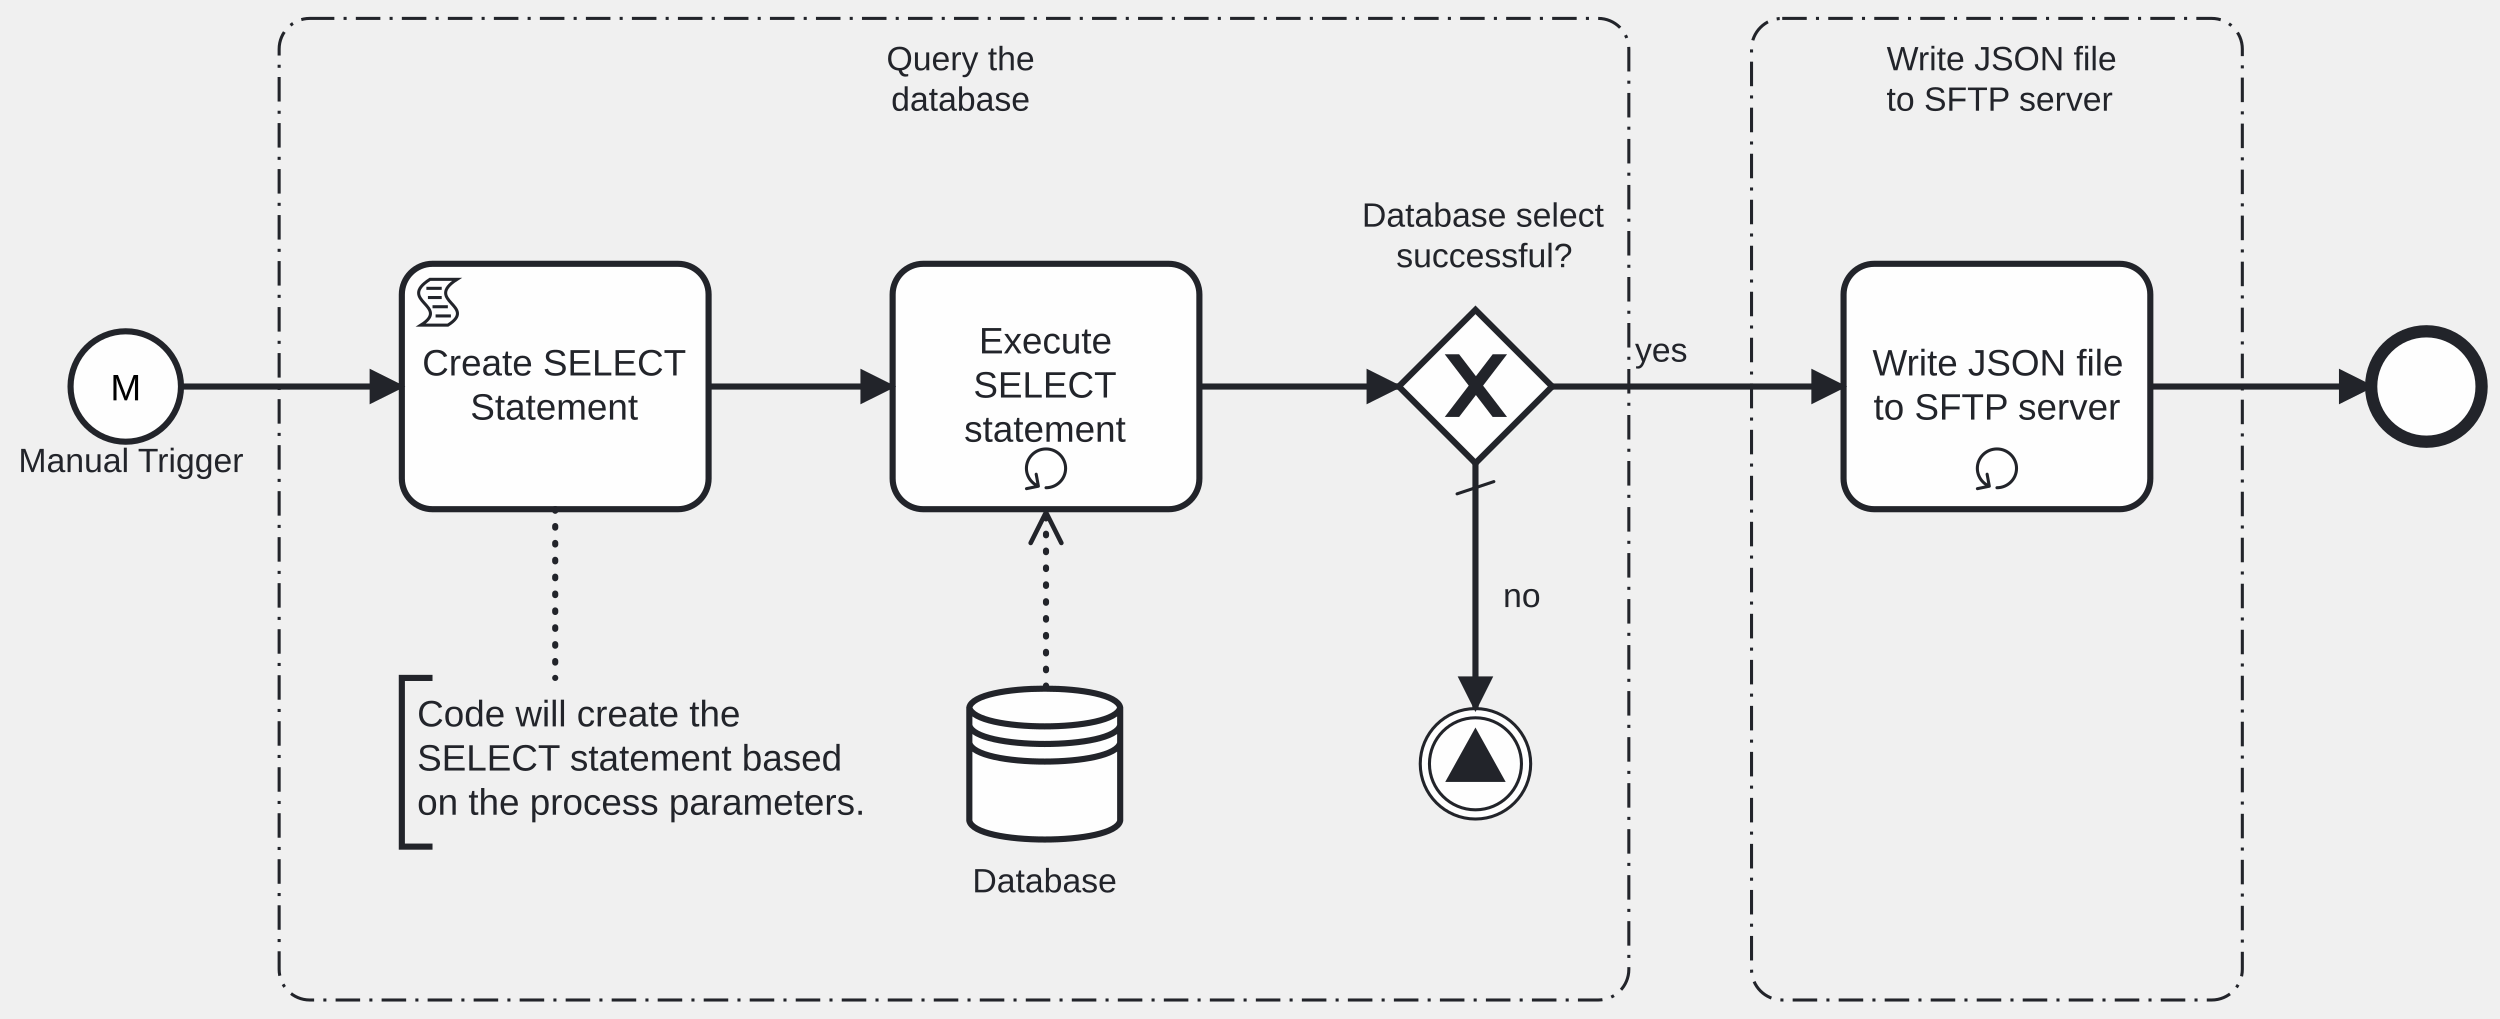
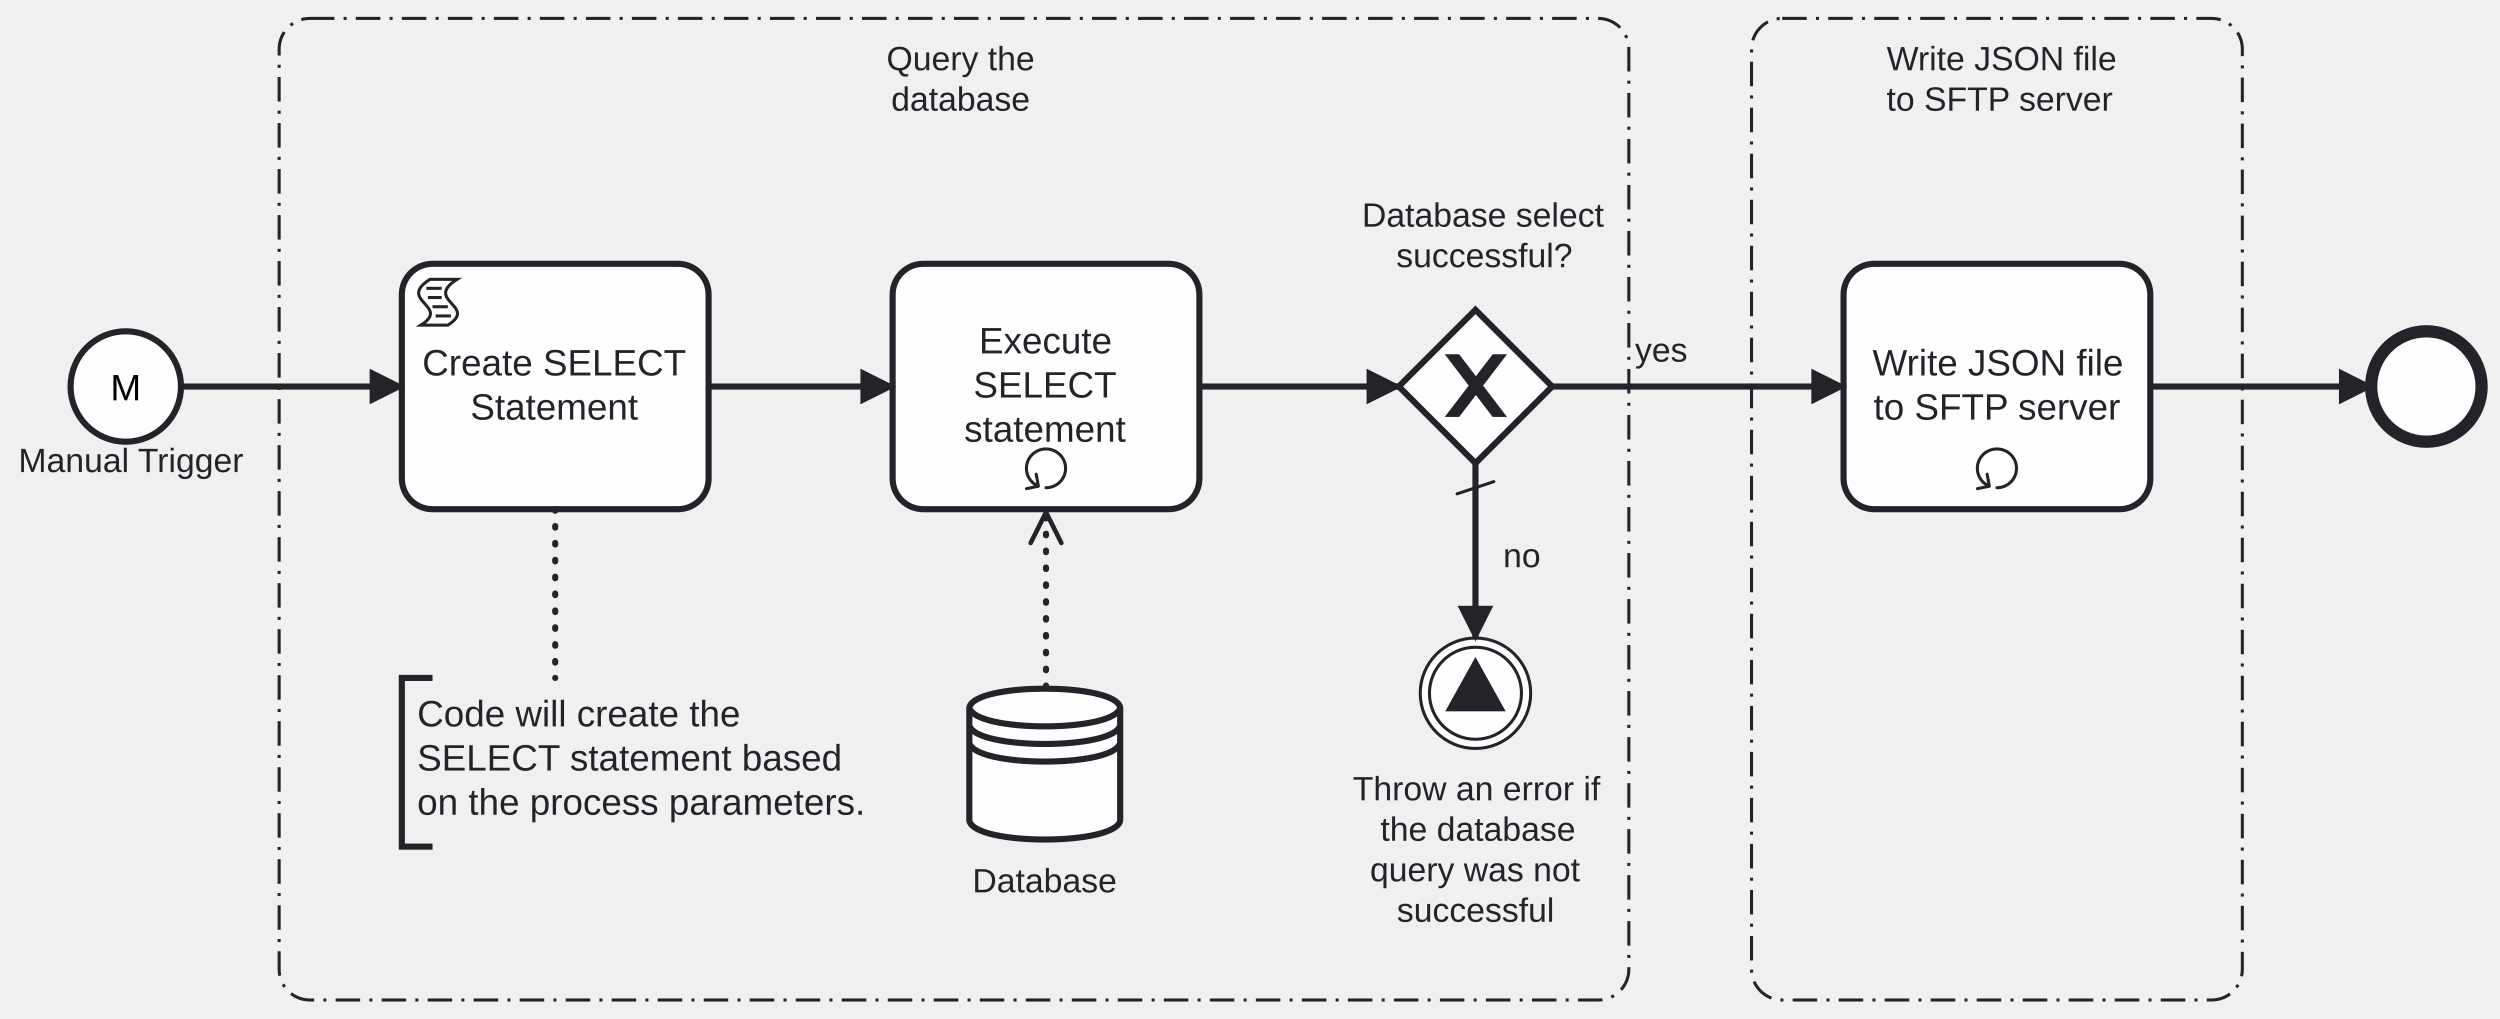
<svg xmlns="http://www.w3.org/2000/svg" width="815" height="332" viewBox="349 74 815 332" version="1.1">
  <defs>
-     <marker id="sequenceflow-end-_FFFFFF-hsl_225_10_15_-9g30uyvrdd671wf5qjwtxs1dv" viewBox="0 0 20 20" refX="11" refY="10" markerWidth="10" markerHeight="10" orient="auto">
+     <marker id="sequenceflow-end-_FFFFFF-hsl_225_10_15_-ary89dtjh83zci206u1e6dxr2" viewBox="0 0 20 20" refX="11" refY="10" markerWidth="10" markerHeight="10" orient="auto">
      <path d="M 1 5 L 11 10 L 1 15 Z" style="fill: rgb(34, 36, 42); stroke-width: 1px; stroke-linecap: round; stroke-dasharray: 10000, 1; stroke: rgb(34, 36, 42);" />
    </marker>
-     <marker id="association-end-_FFFFFF-hsl_225_10_15_-9g30uyvrdd671wf5qjwtxs1dv" viewBox="0 0 20 20" refX="12" refY="10" markerWidth="10" markerHeight="10" orient="auto">
+     <marker id="association-end-_FFFFFF-hsl_225_10_15_-ary89dtjh83zci206u1e6dxr2" viewBox="0 0 20 20" refX="12" refY="10" markerWidth="10" markerHeight="10" orient="auto">
      <path d="M 1 5 L 11 10 L 1 15" style="fill: none; stroke-width: 1.5px; stroke-linecap: round; stroke-dasharray: 10000, 1; stroke: rgb(34, 36, 42);" />
    </marker>
-     <marker id="conditional-default-flow-marker-_FFFFFF-hsl_225_10_15_-9g30uyvrdd671wf5qjwtxs1dv" viewBox="0 0 20 20" refX="0" refY="10" markerWidth="10" markerHeight="10" orient="auto">
+     <marker id="conditional-default-flow-marker-_FFFFFF-hsl_225_10_15_-ary89dtjh83zci206u1e6dxr2" viewBox="0 0 20 20" refX="0" refY="10" markerWidth="10" markerHeight="10" orient="auto">
      <path d="M 6 4 L 10 16" style="fill: rgb(34, 36, 42); stroke-width: 1px; stroke-linecap: round; stroke-dasharray: 10000, 1; stroke: rgb(34, 36, 42);" />
    </marker>
  </defs>
  <g class="djs-group">
    <g class="djs-element djs-shape" data-element-id="Activity_1241p78" transform="matrix(1 0 0 1 950 160)" style="display: block;">
      <g class="djs-visual">
        <rect x="0" y="0" width="100" height="80" rx="10" ry="10" style="stroke: rgb(34, 36, 42); stroke-width: 2px; fill: rgb(255, 255, 255); fill-opacity: 0.95;" />
        <text lineHeight="1.2" class="djs-label" style="font-family: Arial, sans-serif; font-size: 12px; font-weight: normal; fill: rgb(34, 36, 42);">
          <tspan x="9.441" y="36.4">Write JSON file </tspan>
          <tspan x="9.765" y="50.8">to SFTP server</tspan>
        </text>
        <path d="m 50,73 c 3.527,0 6.386,-2.83 6.386,-6.321 0,-3.491 -2.859,-6.321 -6.386,-6.321 -3.527,0 -6.386,2.83 -6.386,6.321 0,1.745 0.715,3.326 1.87,4.469 0.578,0.572 1.266,1.035 2.03,1.355 l -0.718,-3.91 m 0.718,3.91 -3.885,0.803" data-marker="loop" style="fill: rgb(255, 255, 255); stroke-width: 1px; stroke: rgb(34, 36, 42); stroke-linecap: round; stroke-miterlimit: 0.5;" />
      </g>
      <rect class="djs-hit djs-hit-all" x="0" y="0" width="100" height="80" style="fill: none; stroke-opacity: 0; stroke: white; stroke-width: 15px;" />
      <rect x="-6" y="-6" rx="3" width="112" height="92" class="djs-outline" style="fill: none;" />
    </g>
  </g>
  <g class="djs-group">
    <g class="djs-element djs-shape" data-element-id="Event_0bjpqh9" transform="matrix(1 0 0 1 1122 182)" style="display: block;">
      <g class="djs-visual">
        <circle cx="18" cy="18" r="18" style="stroke: rgb(34, 36, 42); stroke-width: 4px; fill: rgb(255, 255, 255); fill-opacity: 0.95;" />
      </g>
      <rect class="djs-hit djs-hit-all" x="0" y="0" width="36" height="36" style="fill: none; stroke-opacity: 0; stroke: white; stroke-width: 15px;" />
      <rect x="-6" y="-6" rx="3" width="48" height="48" class="djs-outline" style="fill: none;" />
    </g>
  </g>
  <g class="djs-group">
    <g class="djs-element djs-shape" data-element-id="Event_1yzc1et" transform="matrix(1 0 0 1 372 182)" style="display: block;">
      <g class="djs-visual">
        <circle cx="18" cy="18" r="18" style="stroke: rgb(34, 36, 42); stroke-width: 2px; fill: rgb(255, 255, 255); fill-opacity: 0.95;" />
        <text class="djs-label" style="font-family: Arial, sans-serif; font-size: 12px;">
          <tspan x="13" y="22.5">M</tspan>
        </text>
      </g>
      <rect class="djs-hit djs-hit-all" x="0" y="0" width="36" height="36" style="fill: none; stroke-opacity: 0; stroke: white; stroke-width: 15px;" />
      <rect x="-6" y="-6" rx="3" width="48" height="48" class="djs-outline" style="fill: none;" />
    </g>
  </g>
  <g class="djs-group">
    <g class="djs-element djs-shape" data-element-id="Event_1yzc1et_label" transform="matrix(1 0 0 1 355 218)" style="display: block;">
      <g class="djs-visual">
        <text lineHeight="1.2" class="djs-label" style="font-family: Arial, sans-serif; font-size: 11px; font-weight: normal; fill: rgb(34, 36, 42);">
          <tspan x="0" y="9.9">Manual Trigger</tspan>
        </text>
      </g>
      <rect class="djs-hit djs-hit-all" x="0" y="0" width="75" height="14" style="fill: none; stroke-opacity: 0; stroke: white; stroke-width: 15px;" />
      <rect x="-6" y="-6" rx="3" width="87" height="26" class="djs-outline" style="fill: none;" />
    </g>
  </g>
  <g class="djs-group">
    <g class="djs-element djs-shape" data-element-id="Gateway_0oknxbk" transform="matrix(1 0 0 1 805 175)" style="display: block;">
      <g class="djs-visual">
        <polygon points="25,0 50,25 25,50 0,25" style="stroke: rgb(34, 36, 42); stroke-width: 2px; fill: rgb(255, 255, 255); fill-opacity: 0.95;" />
        <path d="m 16,15 7.429,9.714 -7.429,9.714 3.429,0 5.714,-7.464 5.714,7.464 3.429,0 -7.429,-9.714 7.429,-9.714 -3.429,0 -5.714,7.464 -5.714,-7.464 -3.429,0 z" style="fill: rgb(34, 36, 42); stroke-width: 1px; stroke: rgb(34, 36, 42);" />
      </g>
      <rect class="djs-hit djs-hit-all" x="0" y="0" width="50" height="50" style="fill: none; stroke-opacity: 0; stroke: white; stroke-width: 15px;" />
      <rect x="-6" y="-6" rx="3" width="62" height="62" class="djs-outline" style="fill: none;" />
    </g>
  </g>
  <g class="djs-group">
    <g class="djs-element djs-shape" data-element-id="Gateway_0oknxbk_label" transform="matrix(1 0 0 1 793 138)" style="display: block;">
      <g class="djs-visual">
        <text lineHeight="1.2" class="djs-label" style="font-family: Arial, sans-serif; font-size: 11px; font-weight: normal; fill: rgb(34, 36, 42);">
          <tspan x="0" y="9.9">Database select </tspan>
          <tspan x="11.17" y="23.1">successful?</tspan>
        </text>
      </g>
      <rect class="djs-hit djs-hit-all" x="0" y="0" width="80" height="27" style="fill: none; stroke-opacity: 0; stroke: white; stroke-width: 15px;" />
      <rect x="-6" y="-6" rx="3" width="92" height="39" class="djs-outline" style="fill: none;" />
    </g>
  </g>
  <g class="djs-group">
    <g class="djs-element djs-shape" data-element-id="DataStoreReference_025d0m2" transform="matrix(1 0 0 1 665 298)" style="display: block;">
      <g class="djs-visual">
        <path d="m  0,6.65 l  0,36.885 c  1.639,8.197 47.541,8.197  49.18,0 l  0,-36.885 c -1.639,-8.197 -47.541,-8.197 -49.18,0c  1.639,8.197 47.541,8.197  49.18,0 m  -49.18,5.738c  1.639,8.197 47.541,8.197 49.18,0m  -49.18,5.738c  1.639,8.197 47.541,8.197  49.18,0" style="fill: rgb(255, 255, 255); stroke-width: 2px; stroke: rgb(34, 36, 42); fill-opacity: 0.95;" />
      </g>
      <rect class="djs-hit djs-hit-all" x="0" y="0" width="50" height="50" style="fill: none; stroke-opacity: 0; stroke: white; stroke-width: 15px;" />
      <rect x="-6" y="-6" rx="3" width="62" height="62" class="djs-outline" style="fill: none;" />
    </g>
  </g>
  <g class="djs-group">
    <g class="djs-element djs-shape" data-element-id="DataStoreReference_025d0m2_label" transform="matrix(1 0 0 1 666 355)" style="display: block;">
      <g class="djs-visual">
        <text lineHeight="1.2" class="djs-label" style="font-family: Arial, sans-serif; font-size: 11px; font-weight: normal; fill: rgb(34, 36, 42);">
          <tspan x="0" y="9.9">Database</tspan>
        </text>
      </g>
      <rect class="djs-hit djs-hit-all" x="0" y="0" width="48" height="14" style="fill: none; stroke-opacity: 0; stroke: white; stroke-width: 15px;" />
      <rect x="-6" y="-6" rx="3" width="60" height="26" class="djs-outline" style="fill: none;" />
    </g>
  </g>
  <g class="djs-group">
    <g class="djs-element djs-shape" data-element-id="Activity_0kmcx1a" transform="matrix(1 0 0 1 480 160)" style="display: block;">
      <g class="djs-visual">
        <rect x="0" y="0" width="100" height="80" rx="10" ry="10" style="stroke: rgb(34, 36, 42); stroke-width: 2px; fill: rgb(255, 255, 255); fill-opacity: 0.95;" />
        <text lineHeight="1.2" class="djs-label" style="font-family: Arial, sans-serif; font-size: 12px; font-weight: normal; fill: rgb(34, 36, 42);">
          <tspan x="6.648" y="36.4">Create SELECT </tspan>
          <tspan x="22.318" y="50.8">Statement</tspan>
        </text>
        <path d="m 15,20 c 9.967,-6.273 -8.001,-7.919 2.969,-14.938 l -8.803,0 c -10.97,7.019 6.998,8.665 -2.969,14.938 z m -7,-12 l 5,0 m -4.5,3 l 4.5,0 m -3,3 l 5,0m -4,3 l 5,0" style="fill: none; stroke-width: 1px; stroke: rgb(34, 36, 42);" />
      </g>
      <rect class="djs-hit djs-hit-all" x="0" y="0" width="100" height="80" style="fill: none; stroke-opacity: 0; stroke: white; stroke-width: 15px;" />
      <rect x="-6" y="-6" rx="3" width="112" height="92" class="djs-outline" style="fill: none;" />
    </g>
  </g>
  <g class="djs-group">
    <g class="djs-element djs-shape" data-element-id="Activity_192rqqt" transform="matrix(1 0 0 1 640 160)" style="display: block;">
      <g class="djs-visual">
        <rect x="0" y="0" width="100" height="80" rx="10" ry="10" style="stroke: rgb(34, 36, 42); stroke-width: 2px; fill: rgb(255, 255, 255); fill-opacity: 0.95;" />
        <text lineHeight="1.2" class="djs-label" style="font-family: Arial, sans-serif; font-size: 12px; font-weight: normal; fill: rgb(34, 36, 42);">
          <tspan x="28.157" y="29.2">Execute </tspan>
          <tspan x="26.324" y="43.6">SELECT </tspan>
          <tspan x="23.32" y="58">statement</tspan>
        </text>
        <path d="m 50,73 c 3.527,0 6.386,-2.83 6.386,-6.321 0,-3.491 -2.859,-6.321 -6.386,-6.321 -3.527,0 -6.386,2.83 -6.386,6.321 0,1.745 0.715,3.326 1.87,4.469 0.578,0.572 1.266,1.035 2.03,1.355 l -0.718,-3.91 m 0.718,3.91 -3.885,0.803" data-marker="loop" style="fill: rgb(255, 255, 255); stroke-width: 1px; stroke: rgb(34, 36, 42); stroke-linecap: round; stroke-miterlimit: 0.5;" />
      </g>
      <rect class="djs-hit djs-hit-all" x="0" y="0" width="100" height="80" style="fill: none; stroke-opacity: 0; stroke: white; stroke-width: 15px;" />
      <rect x="-6" y="-6" rx="3" width="112" height="92" class="djs-outline" style="fill: none;" />
    </g>
  </g>
  <g class="djs-group">
-     <g class="djs-element djs-shape" data-element-id="Event_0zn13u3" transform="matrix(1 0 0 1 812 305)" style="display: block;">
+     <g class="djs-element djs-shape" data-element-id="Event_0zn13u3" transform="matrix(1 0 0 1 812 282)" style="display: block;">
      <g class="djs-visual">
        <circle cx="18" cy="18" r="18" style="stroke: rgb(34, 36, 42); stroke-width: 1px; fill: rgb(255, 255, 255); fill-opacity: 0.95;" />
        <circle cx="18" cy="18" r="15" style="stroke: rgb(34, 36, 42); stroke-width: 1px; fill: none;" />
        <path d="M 18,7.2 l 9,16.2 l -18,0 Z" style="fill: rgb(34, 36, 42); stroke-width: 1px; stroke: rgb(34, 36, 42);" />
      </g>
      <rect class="djs-hit djs-hit-all" x="0" y="0" width="36" height="36" style="fill: none; stroke-opacity: 0; stroke: white; stroke-width: 15px;" />
      <rect x="-6" y="-6" rx="3" width="48" height="48" class="djs-outline" style="fill: none;" />
+     </g>
+   </g>
+   <g class="djs-group">
+     <g class="djs-element djs-shape" data-element-id="Event_0zn13u3_label" transform="matrix(1 0 0 1 790 325)" style="display: block;">
+       <g class="djs-visual">
+         <text lineHeight="1.2" class="djs-label" style="font-family: Arial, sans-serif; font-size: 11px; font-weight: normal; fill: rgb(34, 36, 42);">
+           <tspan x="0" y="9.9">Throw an error if </tspan>
+           <tspan x="9.004" y="23.1">the database </tspan>
+           <tspan x="5.604" y="36.3">query was not </tspan>
+           <tspan x="14.362" y="49.5">successful</tspan>
+         </text>
+       </g>
+       <rect class="djs-hit djs-hit-all" x="0" y="0" width="81" height="53" style="fill: none; stroke-opacity: 0; stroke: white; stroke-width: 15px;" />
+       <rect x="-6" y="-6" rx="3" width="93" height="65" class="djs-outline" style="fill: none;" />
    </g>
  </g>
  <g class="djs-group">
    <g class="djs-element djs-shape djs-frame" data-element-id="Group_168041r" transform="matrix(1 0 0 1 920 80)" style="display: block;">
      <g class="djs-visual">
        <rect x="0" y="0" width="160" height="320" rx="10" ry="10" style="stroke: rgb(34, 36, 42); stroke-width: 1px; fill: none; stroke-dasharray: 8, 3, 1, 3; pointer-events: none;" />
      </g>
      <rect class="djs-hit djs-hit-stroke" x="0" y="0" width="160" height="320" style="fill: none; stroke-opacity: 0; stroke: white; stroke-width: 15px;" />
      <rect x="-6" y="-6" rx="3" width="172" height="332" class="djs-outline" style="fill: none;" />
    </g>
  </g>
  <g class="djs-group">
    <g class="djs-element djs-shape" data-element-id="Group_168041r_label" transform="matrix(1 0 0 1 964 87)" style="display: block;">
      <g class="djs-visual">
        <text lineHeight="1.2" class="djs-label" style="font-family: Arial, sans-serif; font-size: 11px; font-weight: normal; fill: rgb(34, 36, 42);">
          <tspan x="0.057" y="9.9">Write JSON file </tspan>
          <tspan x="0" y="23.1">to SFTP server</tspan>
        </text>
      </g>
      <rect class="djs-hit djs-hit-all" x="0" y="0" width="75" height="27" style="fill: none; stroke-opacity: 0; stroke: white; stroke-width: 15px;" />
      <rect x="-6" y="-6" rx="3" width="87" height="39" class="djs-outline" style="fill: none;" />
    </g>
  </g>
  <g class="djs-group">
    <g class="djs-element djs-shape djs-frame" data-element-id="Group_04vv671" transform="matrix(1 0 0 1 440 80)" style="display: block;">
      <g class="djs-visual">
        <rect x="0" y="0" width="440" height="320" rx="10" ry="10" style="stroke: rgb(34, 36, 42); stroke-width: 1px; fill: none; stroke-dasharray: 8, 3, 1, 3; pointer-events: none;" />
      </g>
      <rect class="djs-hit djs-hit-stroke" x="0" y="0" width="440" height="320" style="fill: none; stroke-opacity: 0; stroke: white; stroke-width: 15px;" />
      <rect x="-6" y="-6" rx="3" width="452" height="332" class="djs-outline" style="fill: none;" />
    </g>
  </g>
  <g class="djs-group">
    <g class="djs-element djs-shape" data-element-id="Group_04vv671_label" transform="matrix(1 0 0 1 638 87)" style="display: block;">
      <g class="djs-visual">
        <text lineHeight="1.2" class="djs-label" style="font-family: Arial, sans-serif; font-size: 11px; font-weight: normal; fill: rgb(34, 36, 42);">
          <tspan x="0" y="9.9">Query the </tspan>
          <tspan x="1.523" y="23.1">database</tspan>
        </text>
      </g>
      <rect class="djs-hit djs-hit-all" x="0" y="0" width="49" height="27" style="fill: none; stroke-opacity: 0; stroke: white; stroke-width: 15px;" />
      <rect x="-6" y="-6" rx="3" width="61" height="39" class="djs-outline" style="fill: none;" />
    </g>
  </g>
  <g class="djs-group">
    <g class="djs-element djs-shape" data-element-id="TextAnnotation_1xeew22" transform="matrix(1 0 0 1 480 295)" style="display: block;">
      <g class="djs-visual">
        <rect x="0" y="0" width="160" height="55" rx="0" ry="0" style="stroke: none; stroke-width: 2px; fill: none;" />
        <path d="m 0, 0 m 10,0 l -10,0 l 0,55 l 10,0" style="fill: none; stroke-width: 2px; stroke: rgb(34, 36, 42);" />
        <text lineHeight="1.2" class="djs-label" style="font-family: Arial, sans-serif; font-size: 12px; font-weight: normal; fill: rgb(34, 36, 42);">
          <tspan x="5" y="15.8">Code will create the </tspan>
          <tspan x="5" y="30.2">SELECT statement based </tspan>
          <tspan x="5" y="44.6">on the process parameters.</tspan>
        </text>
      </g>
      <rect class="djs-hit djs-hit-all" x="0" y="0" width="160" height="55" style="fill: none; stroke-opacity: 0; stroke: white; stroke-width: 15px;" />
      <rect x="-6" y="-6" rx="3" width="172" height="67" class="djs-outline" style="fill: none;" />
    </g>
  </g>
  <g class="djs-group">
    <g class="djs-element djs-connection" data-element-id="Flow_1d2px1l" style="display: block;">
      <g class="djs-visual">
-         <path d="m  408,200L480,200 " style="fill: none; stroke-width: 2px; stroke: rgb(34, 36, 42); stroke-linejoin: round; marker-end: url('#sequenceflow-end-_FFFFFF-hsl_225_10_15_-9g30uyvrdd671wf5qjwtxs1dv');" />
+         <path d="m  408,200L480,200 " style="fill: none; stroke-width: 2px; stroke: rgb(34, 36, 42); stroke-linejoin: round; marker-end: url('#sequenceflow-end-_FFFFFF-hsl_225_10_15_-ary89dtjh83zci206u1e6dxr2');" />
      </g>
      <polyline points="408,200 480,200 " class="djs-hit djs-hit-stroke" style="fill: none; stroke-opacity: 0; stroke: white; stroke-width: 15px;" />
      <rect x="402" y="194" rx="3" width="84" height="12" class="djs-outline" style="fill: none;" />
    </g>
  </g>
  <g class="djs-group">
    <g class="djs-element djs-connection" data-element-id="Flow_17s9ukn" style="display: block;">
      <g class="djs-visual">
-         <path d="m  580,200L640,200 " style="fill: none; stroke-width: 2px; stroke: rgb(34, 36, 42); stroke-linejoin: round; marker-end: url('#sequenceflow-end-_FFFFFF-hsl_225_10_15_-9g30uyvrdd671wf5qjwtxs1dv');" />
+         <path d="m  580,200L640,200 " style="fill: none; stroke-width: 2px; stroke: rgb(34, 36, 42); stroke-linejoin: round; marker-end: url('#sequenceflow-end-_FFFFFF-hsl_225_10_15_-ary89dtjh83zci206u1e6dxr2');" />
      </g>
      <polyline points="580,200 640,200 " class="djs-hit djs-hit-stroke" style="fill: none; stroke-opacity: 0; stroke: white; stroke-width: 15px;" />
      <rect x="574" y="194" rx="3" width="72" height="12" class="djs-outline" style="fill: none;" />
    </g>
  </g>
  <g class="djs-group">
    <g class="djs-element djs-connection" data-element-id="DataInputAssociation_1t3b6lk" style="display: block;">
      <g class="djs-visual">
-         <polyline points="690,298 690,240 " style="fill: none; stroke: rgb(34, 36, 42); stroke-width: 2px; stroke-dasharray: 0.5, 5; stroke-linecap: round; stroke-linejoin: round; marker-end: url('#association-end-_FFFFFF-hsl_225_10_15_-9g30uyvrdd671wf5qjwtxs1dv');" />
+         <polyline points="690,298 690,240 " style="fill: none; stroke: rgb(34, 36, 42); stroke-width: 2px; stroke-dasharray: 0.5, 5; stroke-linecap: round; stroke-linejoin: round; marker-end: url('#association-end-_FFFFFF-hsl_225_10_15_-ary89dtjh83zci206u1e6dxr2');" />
      </g>
      <polyline points="690,298 690,240 " class="djs-hit djs-hit-stroke" style="fill: none; stroke-opacity: 0; stroke: white; stroke-width: 15px;" />
      <rect x="684" y="234" rx="3" width="12" height="70" class="djs-outline" style="fill: none;" />
    </g>
  </g>
  <g class="djs-group">
    <g class="djs-element djs-connection" data-element-id="Flow_1lgefft" style="display: block;">
      <g class="djs-visual">
-         <path d="m  740,200L805,200 " style="fill: none; stroke-width: 2px; stroke: rgb(34, 36, 42); stroke-linejoin: round; marker-end: url('#sequenceflow-end-_FFFFFF-hsl_225_10_15_-9g30uyvrdd671wf5qjwtxs1dv');" />
+         <path d="m  740,200L805,200 " style="fill: none; stroke-width: 2px; stroke: rgb(34, 36, 42); stroke-linejoin: round; marker-end: url('#sequenceflow-end-_FFFFFF-hsl_225_10_15_-ary89dtjh83zci206u1e6dxr2');" />
      </g>
      <polyline points="740,200 805,200 " class="djs-hit djs-hit-stroke" style="fill: none; stroke-opacity: 0; stroke: white; stroke-width: 15px;" />
      <rect x="734" y="194" rx="3" width="77" height="12" class="djs-outline" style="fill: none;" />
    </g>
  </g>
  <g class="djs-group">
    <g class="djs-element djs-connection" data-element-id="Flow_16ehj3j" style="display: block;">
      <g class="djs-visual">
-         <path d="m  855,200L950,200 " style="fill: none; stroke-width: 2px; stroke: rgb(34, 36, 42); stroke-linejoin: round; marker-end: url('#sequenceflow-end-_FFFFFF-hsl_225_10_15_-9g30uyvrdd671wf5qjwtxs1dv');" />
+         <path d="m  855,200L950,200 " style="fill: none; stroke-width: 2px; stroke: rgb(34, 36, 42); stroke-linejoin: round; marker-end: url('#sequenceflow-end-_FFFFFF-hsl_225_10_15_-ary89dtjh83zci206u1e6dxr2');" />
      </g>
      <polyline points="855,200 950,200 " class="djs-hit djs-hit-stroke" style="fill: none; stroke-opacity: 0; stroke: white; stroke-width: 15px;" />
      <rect x="849" y="194" rx="3" width="107" height="12" class="djs-outline" style="fill: none;" />
    </g>
  </g>
  <g class="djs-group">
    <g class="djs-element djs-shape" data-element-id="Flow_16ehj3j_label" transform="matrix(1 0 0 1 882 182)" style="display: block;">
      <g class="djs-visual">
        <text lineHeight="1.2" class="djs-label" style="font-family: Arial, sans-serif; font-size: 11px; font-weight: normal; fill: rgb(34, 36, 42);">
          <tspan x="0" y="9.9">yes</tspan>
        </text>
      </g>
      <rect class="djs-hit djs-hit-all" x="0" y="0" width="17" height="14" style="fill: none; stroke-opacity: 0; stroke: white; stroke-width: 15px;" />
      <rect x="-6" y="-6" rx="3" width="29" height="26" class="djs-outline" style="fill: none;" />
    </g>
  </g>
  <g class="djs-group">
    <g class="djs-element djs-connection" data-element-id="Flow_0i88qzz" style="display: block;">
      <g class="djs-visual">
-         <path d="m  830,225L830,305 " style="fill: none; stroke-width: 2px; stroke: rgb(34, 36, 42); stroke-linejoin: round; marker-end: url('#sequenceflow-end-_FFFFFF-hsl_225_10_15_-9g30uyvrdd671wf5qjwtxs1dv'); marker-start: url('#conditional-default-flow-marker-_FFFFFF-hsl_225_10_15_-9g30uyvrdd671wf5qjwtxs1dv');" />
-       </g>
-       <polyline points="830,225 830,305 " class="djs-hit djs-hit-stroke" style="fill: none; stroke-opacity: 0; stroke: white; stroke-width: 15px;" />
-       <rect x="824" y="219" rx="3" width="12" height="92" class="djs-outline" style="fill: none;" />
-     </g>
-   </g>
-   <g class="djs-group">
-     <g class="djs-element djs-shape" data-element-id="Flow_0i88qzz_label" transform="matrix(1 0 0 1 839 262)" style="display: block;">
+         <path d="m  830,225L830,282 " style="fill: none; stroke-width: 2px; stroke: rgb(34, 36, 42); stroke-linejoin: round; marker-end: url('#sequenceflow-end-_FFFFFF-hsl_225_10_15_-ary89dtjh83zci206u1e6dxr2'); marker-start: url('#conditional-default-flow-marker-_FFFFFF-hsl_225_10_15_-ary89dtjh83zci206u1e6dxr2');" />
+       </g>
+       <polyline points="830,225 830,282 " class="djs-hit djs-hit-stroke" style="fill: none; stroke-opacity: 0; stroke: white; stroke-width: 15px;" />
+       <rect x="824" y="219" rx="3" width="12" height="69" class="djs-outline" style="fill: none;" />
+     </g>
+   </g>
+   <g class="djs-group">
+     <g class="djs-element djs-shape" data-element-id="Flow_0i88qzz_label" transform="matrix(1 0 0 1 839 249)" style="display: block;">
      <g class="djs-visual">
        <text lineHeight="1.2" class="djs-label" style="font-family: Arial, sans-serif; font-size: 11px; font-weight: normal; fill: rgb(34, 36, 42);">
          <tspan x="0" y="9.9">no</tspan>
        </text>
      </g>
      <rect class="djs-hit djs-hit-all" x="0" y="0" width="13" height="14" style="fill: none; stroke-opacity: 0; stroke: white; stroke-width: 15px;" />
      <rect x="-6" y="-6" rx="3" width="25" height="26" class="djs-outline" style="fill: none;" />
    </g>
  </g>
  <g class="djs-group">
    <g class="djs-element djs-connection" data-element-id="Flow_1k6pvgo" style="display: block;">
      <g class="djs-visual">
-         <path d="m  1050,200L1122,200 " style="fill: none; stroke-width: 2px; stroke: rgb(34, 36, 42); stroke-linejoin: round; marker-end: url('#sequenceflow-end-_FFFFFF-hsl_225_10_15_-9g30uyvrdd671wf5qjwtxs1dv');" />
+         <path d="m  1050,200L1122,200 " style="fill: none; stroke-width: 2px; stroke: rgb(34, 36, 42); stroke-linejoin: round; marker-end: url('#sequenceflow-end-_FFFFFF-hsl_225_10_15_-ary89dtjh83zci206u1e6dxr2');" />
      </g>
      <polyline points="1050,200 1122,200 " class="djs-hit djs-hit-stroke" style="fill: none; stroke-opacity: 0; stroke: white; stroke-width: 15px;" />
      <rect x="1044" y="194" rx="3" width="84" height="12" class="djs-outline" style="fill: none;" />
    </g>
  </g>
  <g class="djs-group">
    <g class="djs-element djs-connection" data-element-id="Association_05c1k04" style="display: block;">
      <g class="djs-visual">
        <polyline points="530,240 530,295 " style="fill: none; stroke: rgb(34, 36, 42); stroke-width: 2px; stroke-dasharray: 0.5, 5; stroke-linecap: round; stroke-linejoin: round;" />
      </g>
      <polyline points="530,240 530,295 " class="djs-hit djs-hit-stroke" style="fill: none; stroke-opacity: 0; stroke: white; stroke-width: 15px;" />
      <rect x="524" y="234" rx="3" width="12" height="67" class="djs-outline" style="fill: none;" />
    </g>
  </g>
</svg>
